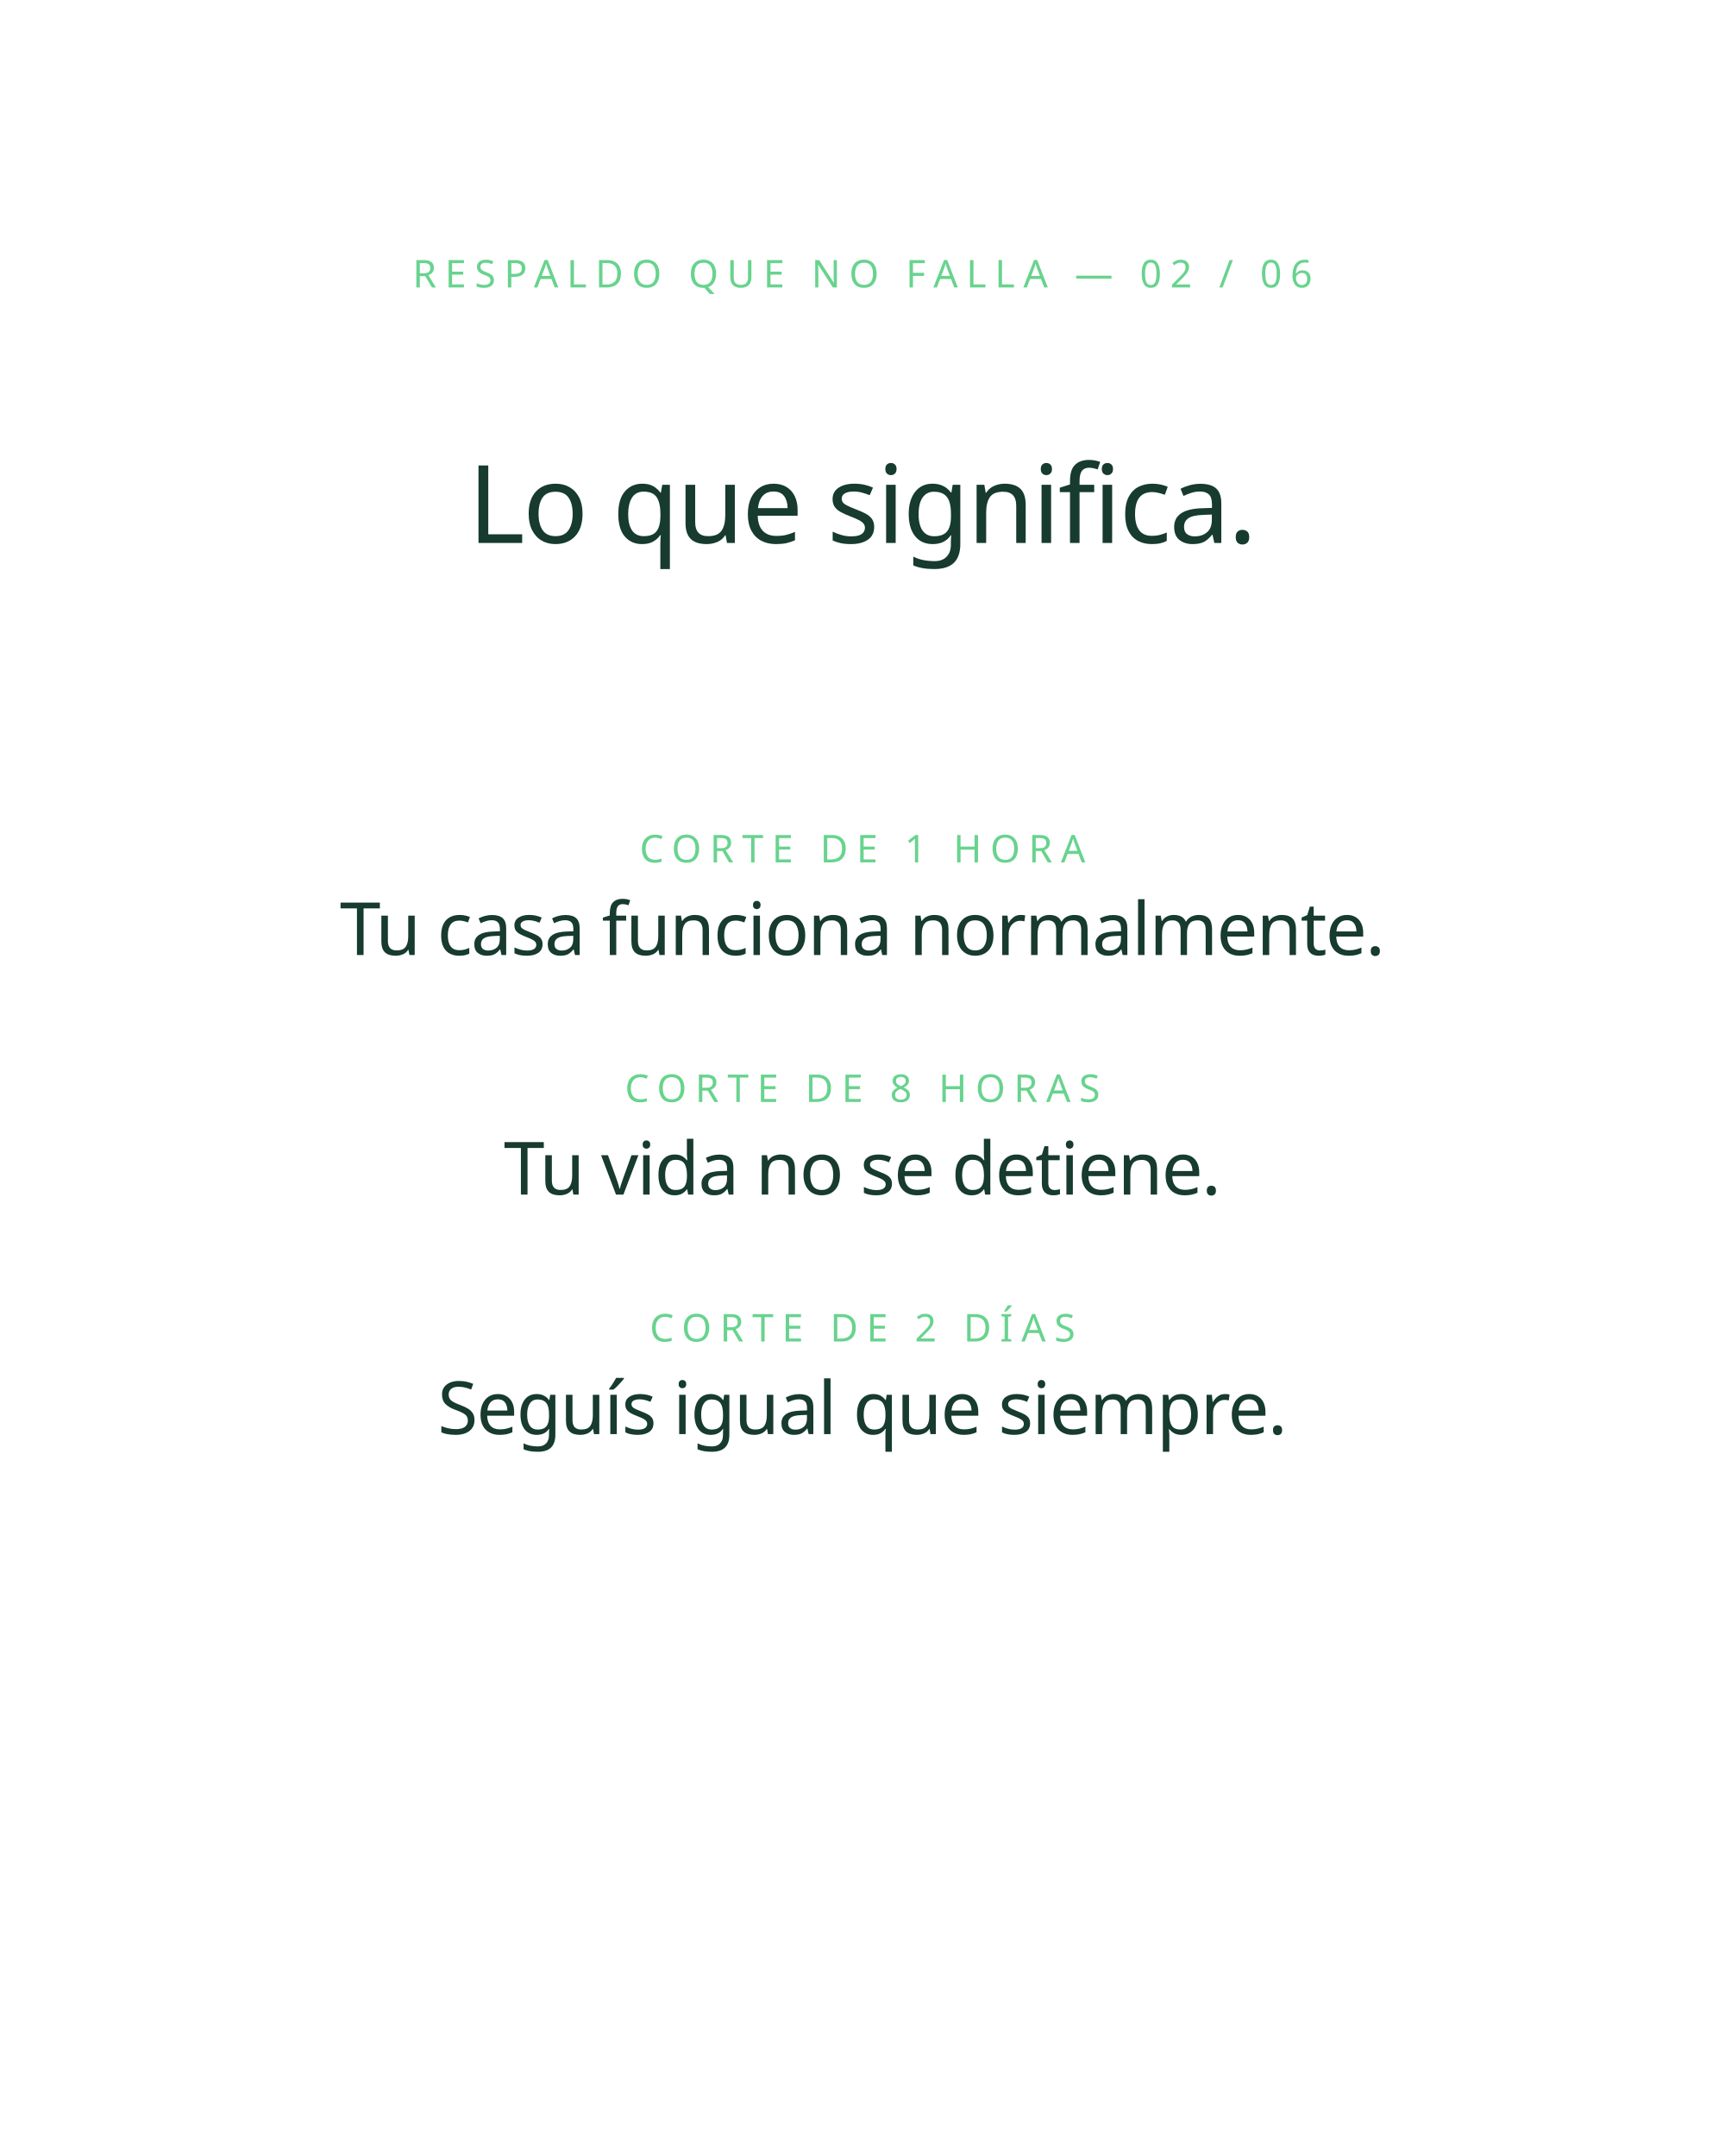
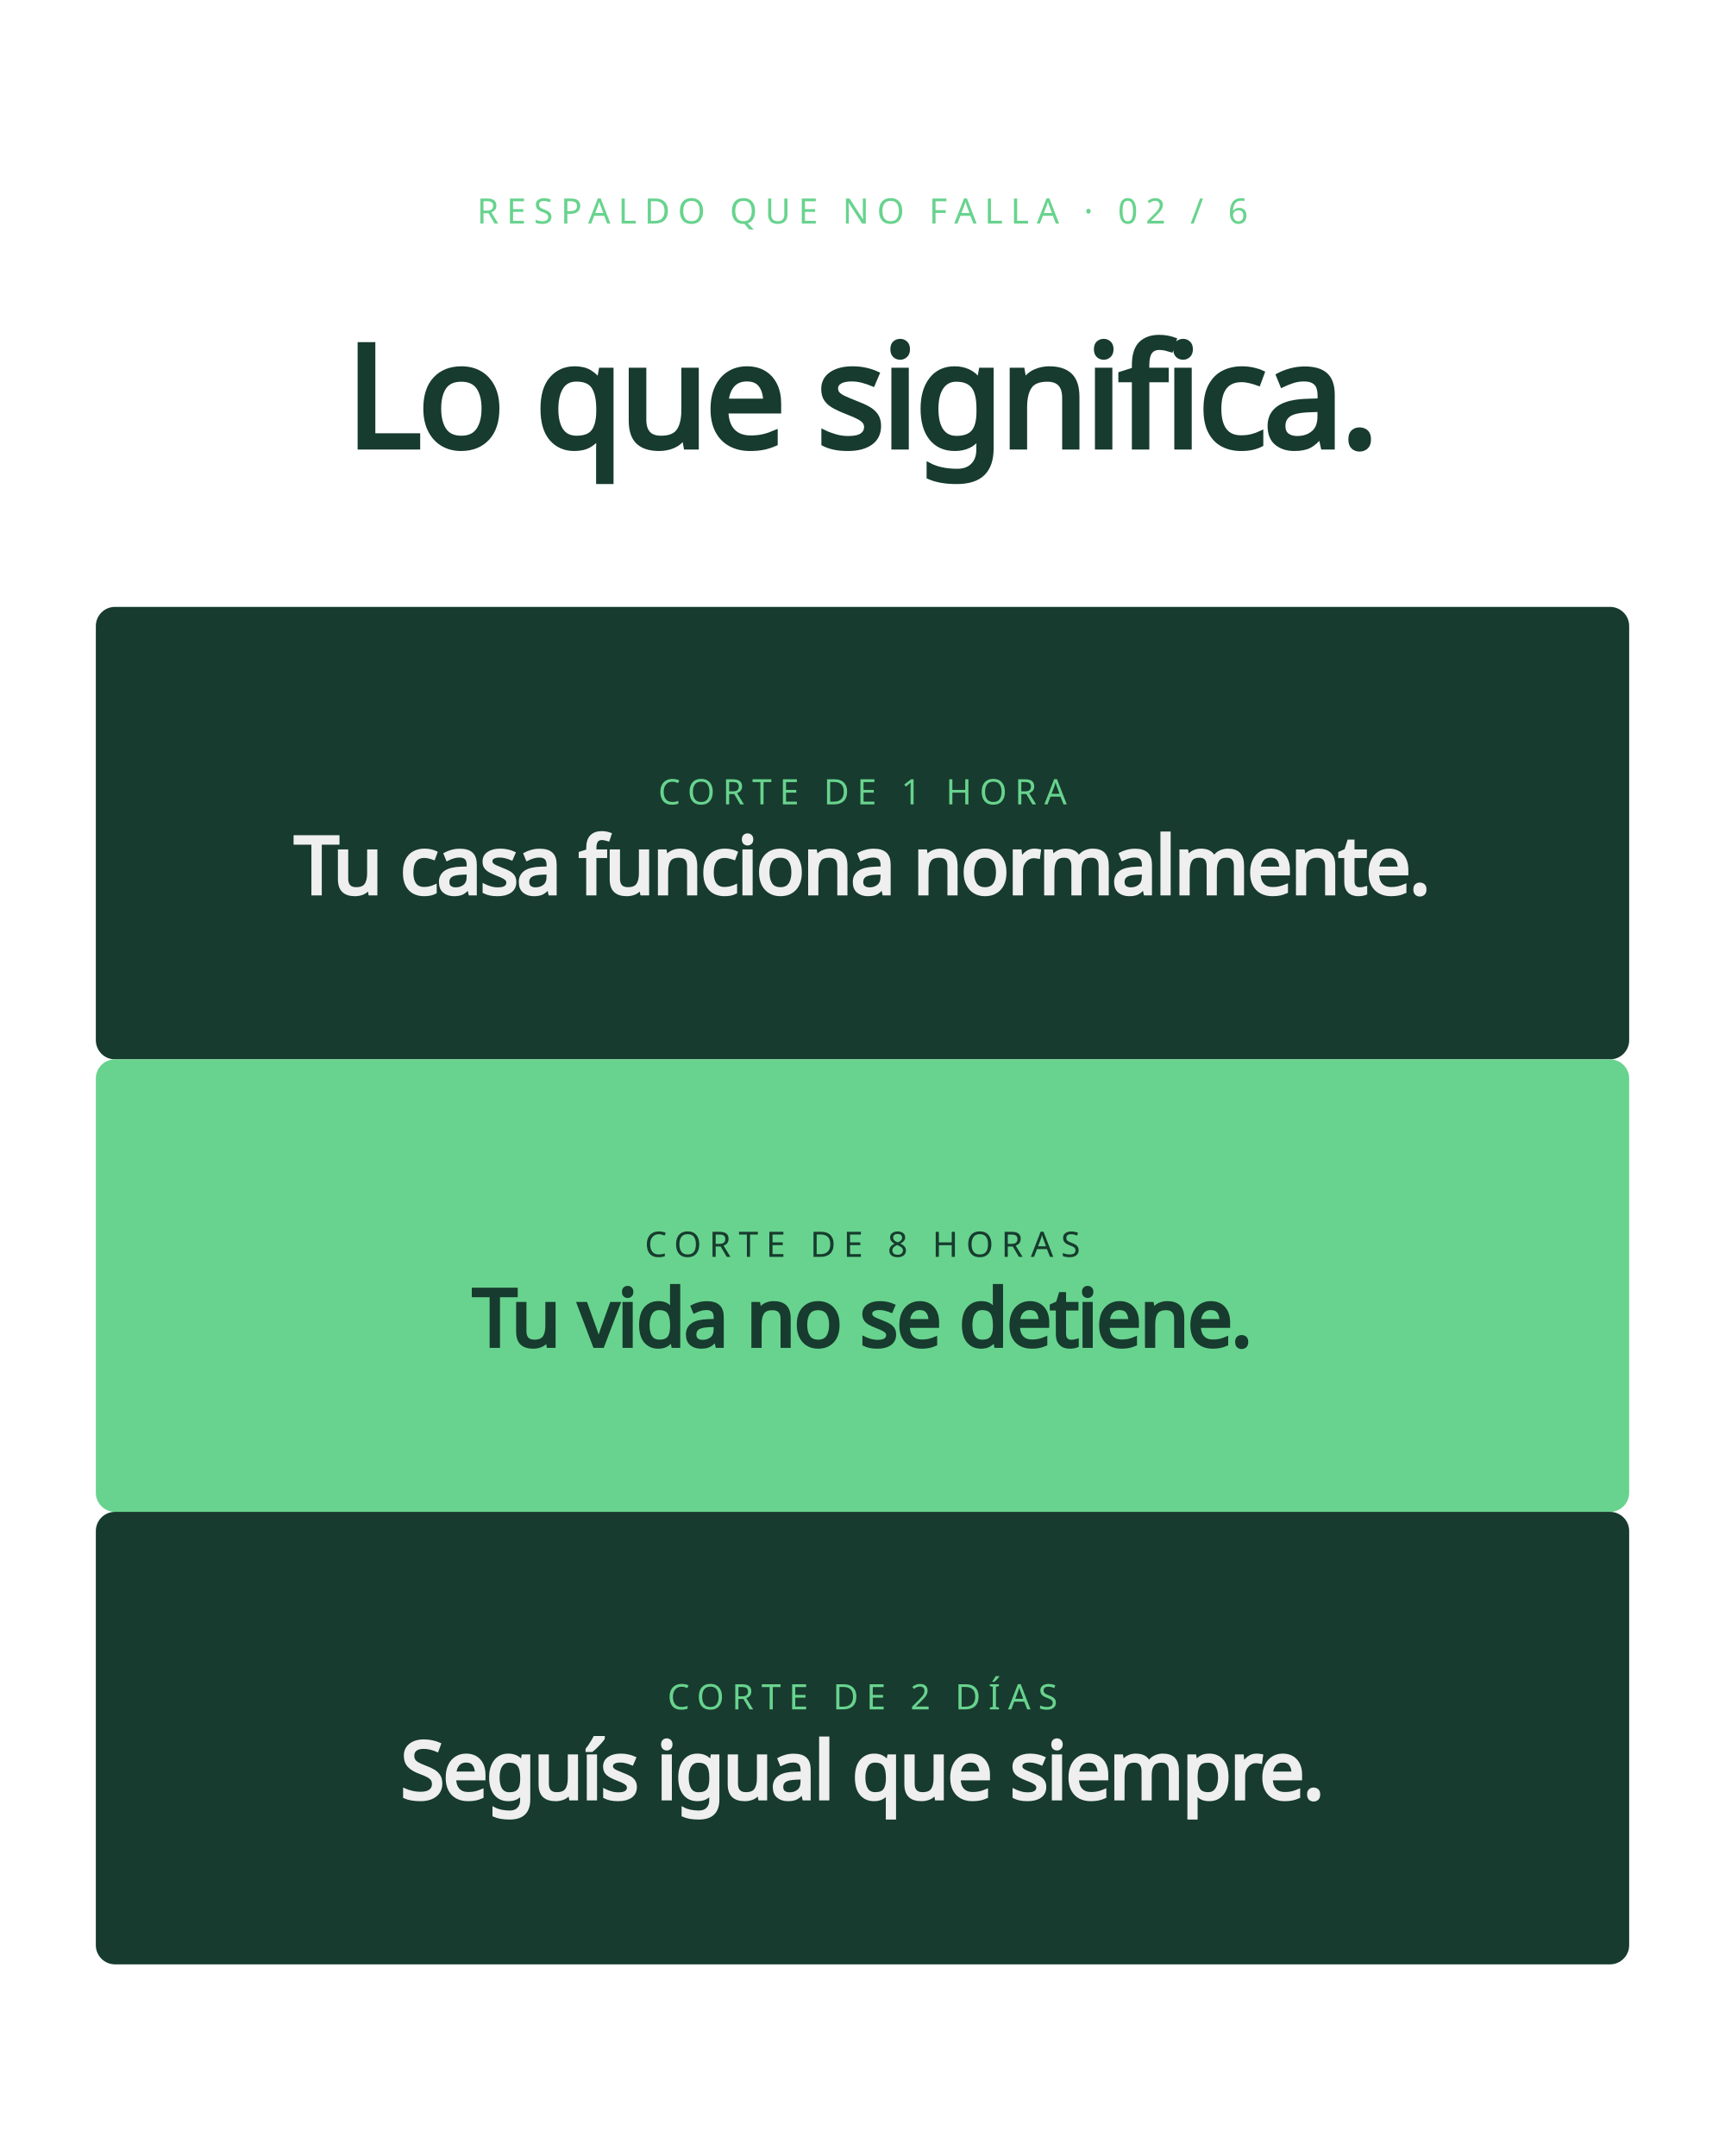
<svg xmlns="http://www.w3.org/2000/svg" width="1080" height="1350" viewBox="0 0 1080 1350">
  <rect width="1080" height="1350" fill="#FFFFFF" />
-   <text x="540.0" y="180" font-family="Neue Haas Grotesk Display Pro" font-weight="500" font-size="24" fill="#68D38E" text-anchor="middle" letter-spacing="0.22em">RESPALDO QUE NO FALLA — 02 / 06</text>
-   <text x="540.0" y="340" font-family="Neue Haas Grotesk Display Pro" font-weight="500" font-size="68" fill="#173B2E" text-anchor="middle" letter-spacing="-0.02em">Lo que significa.</text>
-   <text x="540.0" y="540" font-family="Neue Haas Grotesk Display Pro" font-weight="500" font-size="24" fill="#68D38E" text-anchor="middle" letter-spacing="0.22em">CORTE DE 1 HORA</text>
-   <text x="540.0" y="598" font-family="Neue Haas Grotesk Display Pro" font-weight="500" font-size="46" fill="#173B2E" text-anchor="middle" letter-spacing="-0.02em">Tu casa funciona normalmente.</text>
-   <text x="540.0" y="690" font-family="Neue Haas Grotesk Display Pro" font-weight="500" font-size="24" fill="#68D38E" text-anchor="middle" letter-spacing="0.22em">CORTE DE 8 HORAS</text>
-   <text x="540.0" y="748" font-family="Neue Haas Grotesk Display Pro" font-weight="500" font-size="46" fill="#173B2E" text-anchor="middle" letter-spacing="-0.02em">Tu vida no se detiene.</text>
-   <text x="540.0" y="840" font-family="Neue Haas Grotesk Display Pro" font-weight="500" font-size="24" fill="#68D38E" text-anchor="middle" letter-spacing="0.22em">CORTE DE 2 DÍAS</text>
-   <text x="540.0" y="898" font-family="Neue Haas Grotesk Display Pro" font-weight="500" font-size="46" fill="#173B2E" text-anchor="middle" letter-spacing="-0.02em">Seguís igual que siempre.</text>
+   <text x="540.0" y="140" font-family="Neue Haas Grotesk Display Pro" font-weight="500" font-size="22" fill="#68D38E" text-anchor="middle" letter-spacing="0.22em">RESPALDO QUE NO FALLA  ·  02 / 6</text>
+   <text x="540.0" y="280" font-family="Neue Haas Grotesk Display Pro" font-weight="500" font-size="90" fill="#173B2E" stroke="#173B2E" stroke-width="3" text-anchor="middle" letter-spacing="-0.025em">Lo que significa.</text>
+   <rect x="60" y="380.0" width="960" height="283.333" fill="#173B2E" rx="12" />
+   <text x="540.0" y="503.667" font-family="Neue Haas Grotesk Display Pro" font-weight="500" font-size="22" fill="#68D38E" text-anchor="middle" letter-spacing="0.22em">CORTE DE 1 HORA</text>
+   <text x="540.0" y="559.667" font-family="Neue Haas Grotesk Display Pro" font-weight="500" font-size="50" fill="#EFEFEF" stroke="#EFEFEF" stroke-width="2" text-anchor="middle" letter-spacing="-0.02em">Tu casa funciona normalmente.</text>
+   <rect x="60" y="663.333" width="960" height="283.333" fill="#68D38E" rx="12" />
+   <text x="540.0" y="787" font-family="Neue Haas Grotesk Display Pro" font-weight="500" font-size="22" fill="#173B2E" text-anchor="middle" letter-spacing="0.22em">CORTE DE 8 HORAS</text>
+   <text x="540.0" y="843" font-family="Neue Haas Grotesk Display Pro" font-weight="500" font-size="50" fill="#173B2E" stroke="#173B2E" stroke-width="2" text-anchor="middle" letter-spacing="-0.02em">Tu vida no se detiene.</text>
+   <rect x="60" y="946.667" width="960" height="283.333" fill="#173B2E" rx="12" />
+   <text x="540.0" y="1070.333" font-family="Neue Haas Grotesk Display Pro" font-weight="500" font-size="22" fill="#68D38E" text-anchor="middle" letter-spacing="0.22em">CORTE DE 2 DÍAS</text>
+   <text x="540.0" y="1126.333" font-family="Neue Haas Grotesk Display Pro" font-weight="500" font-size="50" fill="#EFEFEF" stroke="#EFEFEF" stroke-width="2" text-anchor="middle" letter-spacing="-0.02em">Seguís igual que siempre.</text>
</svg>
